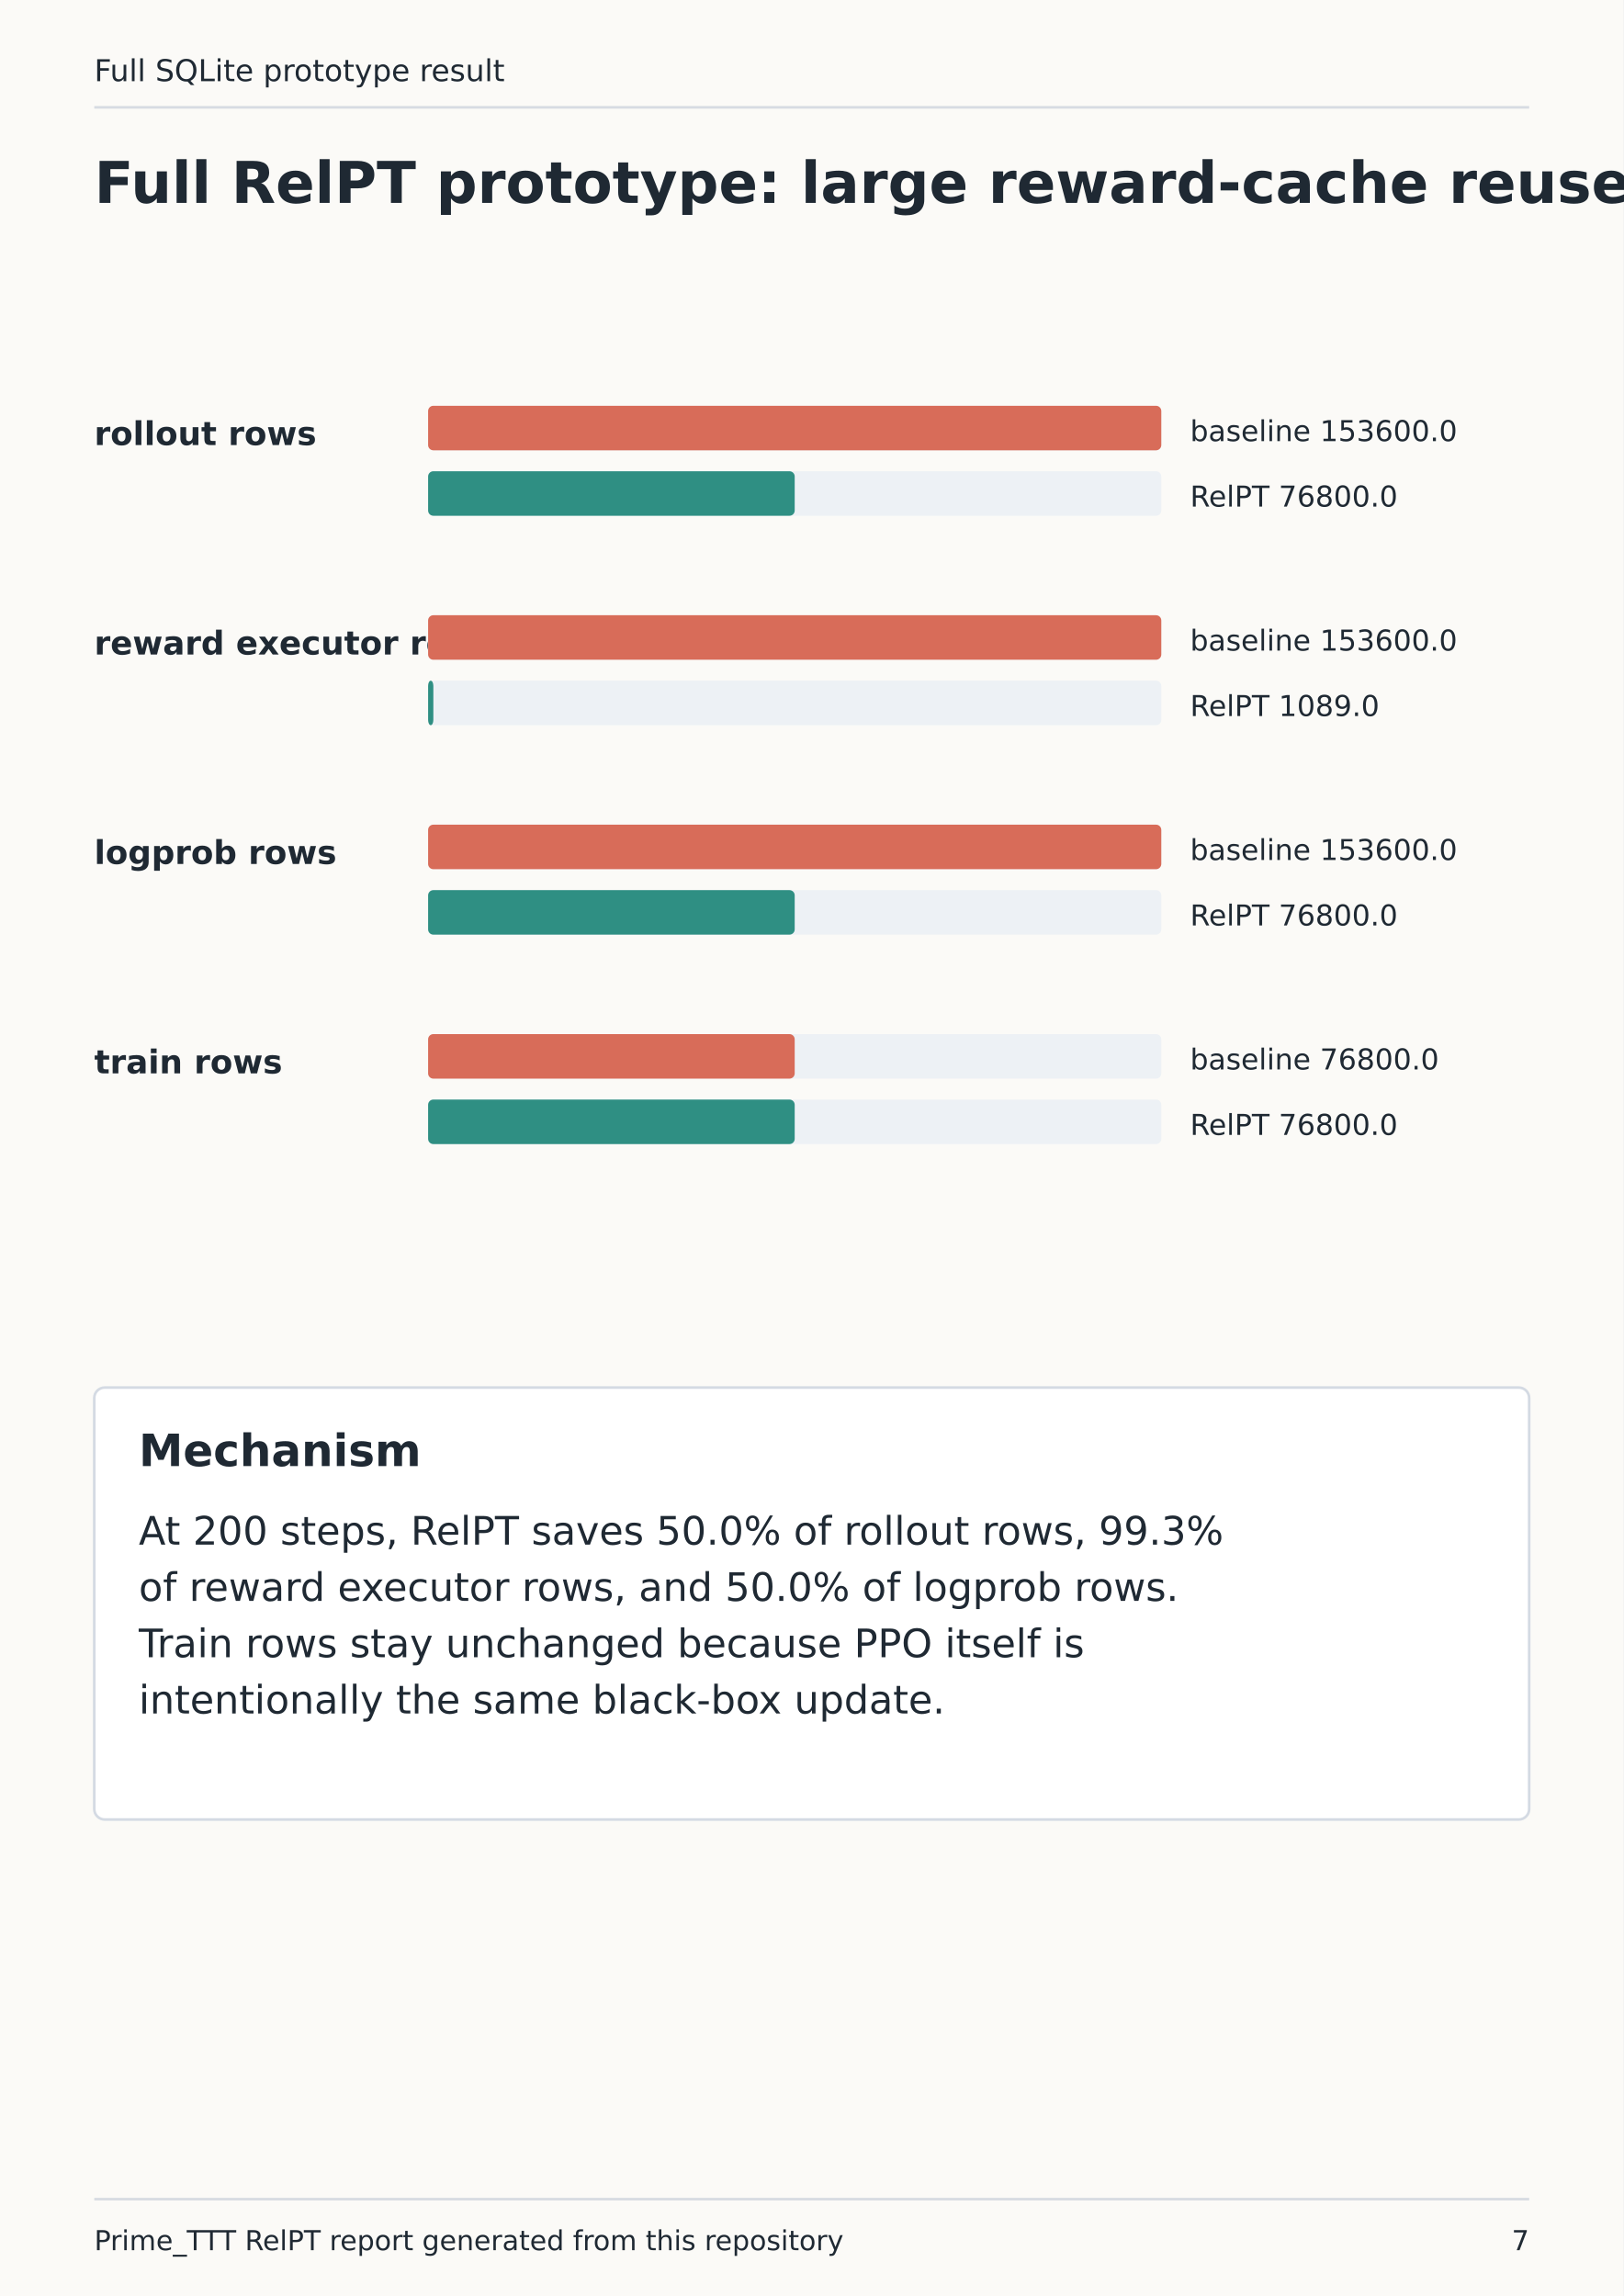
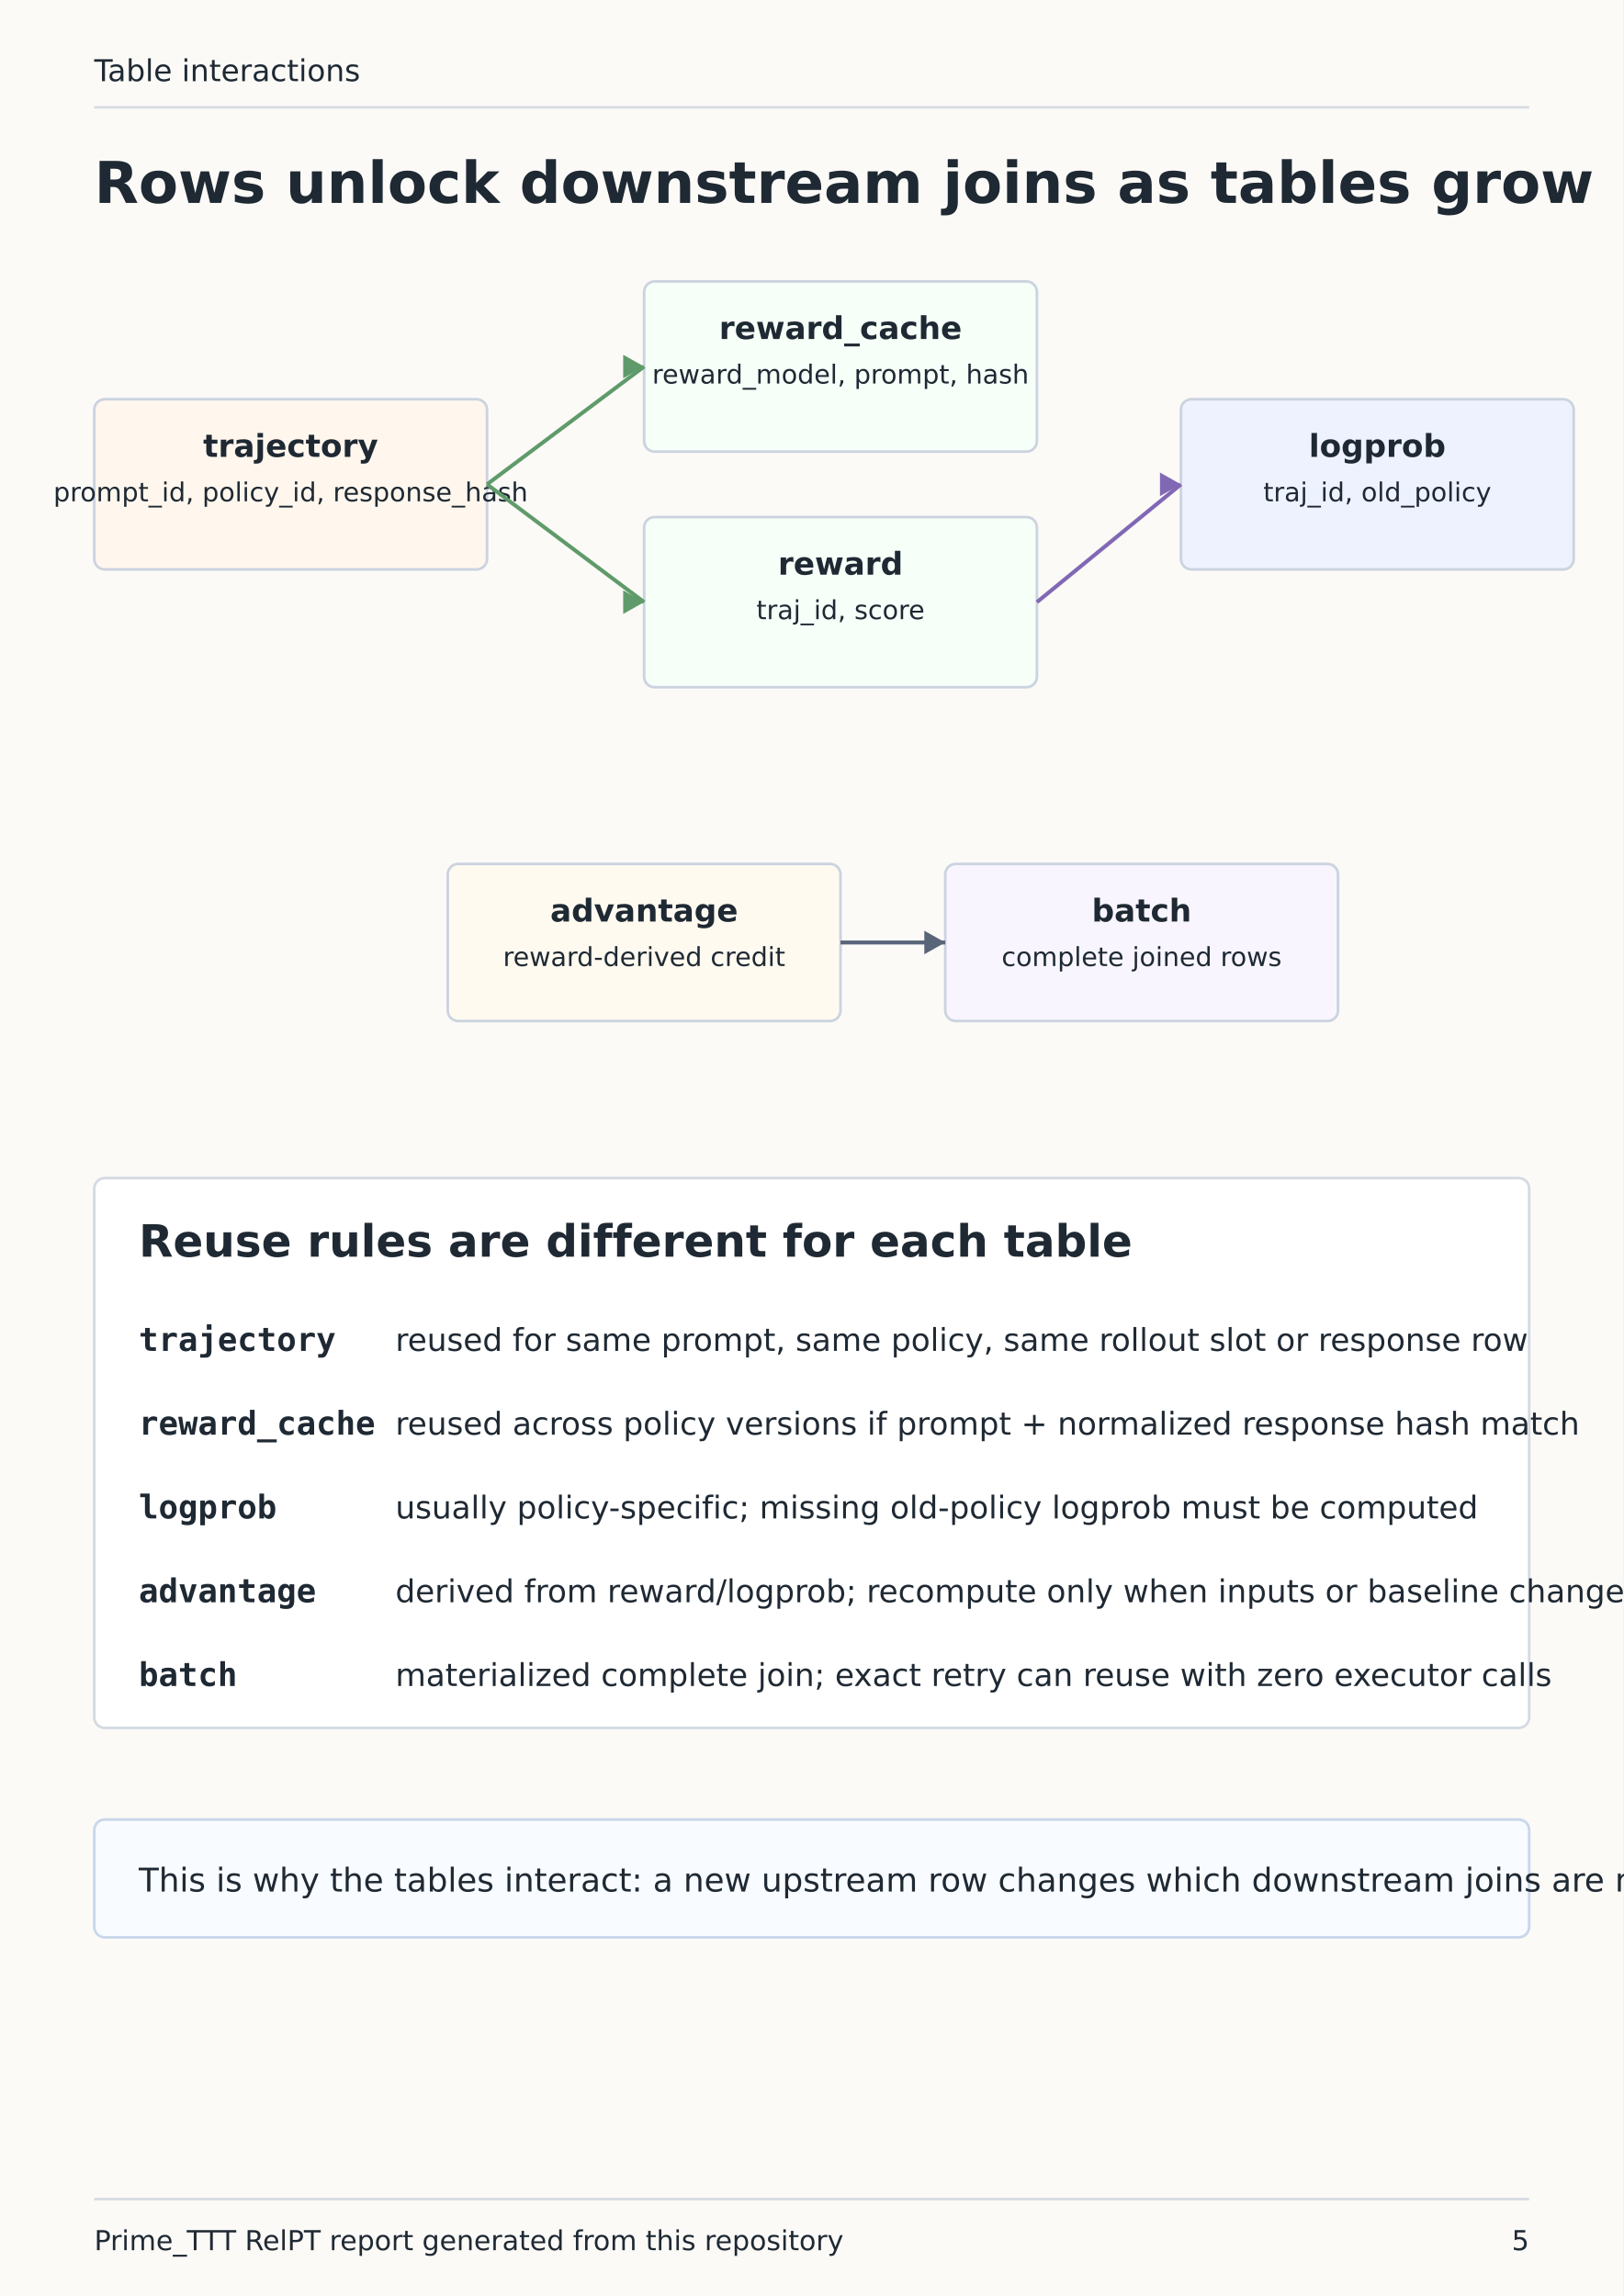
<svg xmlns="http://www.w3.org/2000/svg" width="1240" height="1754" viewBox="0 0 1240 1754">
  <rect width="100%" height="100%" fill="#fbfaf7" />
  <style>text{font-family:DejaVu Sans, Arial, sans-serif;fill:#1f2933}.muted{fill:#5f6978}.mono{font-family:DejaVu Sans Mono,monospace}</style>
-   <text x="72.0" y="62.0" font-size="23" font-weight="400" fill="#697386" text-anchor="start" class="">Full SQLite prototype result</text>
+   <text x="72.0" y="62.0" font-size="23" font-weight="400" fill="#697386" text-anchor="start" class="">Table interactions</text>
  <line x1="72.0" y1="82.0" x2="1168.0" y2="82.0" stroke="#d7dbe2" stroke-width="2" />
-   <text x="72.0" y="155.0" font-size="44" font-weight="700" fill="#1f2933" text-anchor="start" class="">Full RelPT prototype: large reward-cache reuse</text>
-   <text x="72.0" y="340.0" font-size="25" font-weight="700" fill="#1f2933" text-anchor="start" class="">rollout rows</text>
-   <rect x="327.0" y="310.0" width="560.0" height="34.0" rx="4" fill="#edf1f5" stroke="#edf1f5" stroke-width="0" />
-   <rect x="327.0" y="310.0" width="560.0" height="34.0" rx="4" fill="#d86c59" stroke="#d86c59" stroke-width="0" />
-   <text x="909.0" y="337.0" font-size="22" font-weight="400" fill="#5e6978" text-anchor="start" class="">baseline 153600.0</text>
-   <rect x="327.0" y="360.0" width="560.0" height="34.0" rx="4" fill="#edf1f5" stroke="#edf1f5" stroke-width="0" />
-   <rect x="327.0" y="360.0" width="280.0" height="34.0" rx="4" fill="#2f8f83" stroke="#2f8f83" stroke-width="0" />
-   <text x="909.0" y="387.0" font-size="22" font-weight="400" fill="#5e6978" text-anchor="start" class="">RelPT 76800.0</text>
-   <text x="72.0" y="500.0" font-size="25" font-weight="700" fill="#1f2933" text-anchor="start" class="">reward executor rows</text>
-   <rect x="327.0" y="470.0" width="560.0" height="34.0" rx="4" fill="#edf1f5" stroke="#edf1f5" stroke-width="0" />
-   <rect x="327.0" y="470.0" width="560.0" height="34.0" rx="4" fill="#d86c59" stroke="#d86c59" stroke-width="0" />
-   <text x="909.0" y="497.0" font-size="22" font-weight="400" fill="#5e6978" text-anchor="start" class="">baseline 153600.0</text>
-   <rect x="327.0" y="520.0" width="560.0" height="34.0" rx="4" fill="#edf1f5" stroke="#edf1f5" stroke-width="0" />
-   <rect x="327.0" y="520.0" width="4.0" height="34.0" rx="4" fill="#2f8f83" stroke="#2f8f83" stroke-width="0" />
-   <text x="909.0" y="547.0" font-size="22" font-weight="400" fill="#5e6978" text-anchor="start" class="">RelPT 1089.0</text>
-   <text x="72.0" y="660.0" font-size="25" font-weight="700" fill="#1f2933" text-anchor="start" class="">logprob rows</text>
-   <rect x="327.0" y="630.0" width="560.0" height="34.0" rx="4" fill="#edf1f5" stroke="#edf1f5" stroke-width="0" />
-   <rect x="327.0" y="630.0" width="560.0" height="34.0" rx="4" fill="#d86c59" stroke="#d86c59" stroke-width="0" />
-   <text x="909.0" y="657.0" font-size="22" font-weight="400" fill="#5e6978" text-anchor="start" class="">baseline 153600.0</text>
-   <rect x="327.0" y="680.0" width="560.0" height="34.0" rx="4" fill="#edf1f5" stroke="#edf1f5" stroke-width="0" />
-   <rect x="327.0" y="680.0" width="280.0" height="34.0" rx="4" fill="#2f8f83" stroke="#2f8f83" stroke-width="0" />
-   <text x="909.0" y="707.0" font-size="22" font-weight="400" fill="#5e6978" text-anchor="start" class="">RelPT 76800.0</text>
-   <text x="72.0" y="820.0" font-size="25" font-weight="700" fill="#1f2933" text-anchor="start" class="">train rows</text>
-   <rect x="327.0" y="790.0" width="560.0" height="34.0" rx="4" fill="#edf1f5" stroke="#edf1f5" stroke-width="0" />
-   <rect x="327.0" y="790.0" width="280.0" height="34.0" rx="4" fill="#d86c59" stroke="#d86c59" stroke-width="0" />
-   <text x="909.0" y="817.0" font-size="22" font-weight="400" fill="#5e6978" text-anchor="start" class="">baseline 76800.0</text>
-   <rect x="327.0" y="840.0" width="560.0" height="34.0" rx="4" fill="#edf1f5" stroke="#edf1f5" stroke-width="0" />
-   <rect x="327.0" y="840.0" width="280.0" height="34.0" rx="4" fill="#2f8f83" stroke="#2f8f83" stroke-width="0" />
-   <text x="909.0" y="867.0" font-size="22" font-weight="400" fill="#5e6978" text-anchor="start" class="">RelPT 76800.0</text>
-   <rect x="72.0" y="1060.0" width="1096.0" height="330.0" rx="8" fill="#ffffff" stroke="#d4dae3" stroke-width="2" />
-   <text x="106.0" y="1120.0" font-size="34" font-weight="700" fill="#1f2933" text-anchor="start" class="">Mechanism</text>
-   <text x="106.0" y="1180.0" font-size="30" font-weight="400" fill="#1f2933" text-anchor="start" class="">At 200 steps, RelPT saves 50.0% of rollout rows, 99.3%</text>
-   <text x="106.0" y="1223.0" font-size="30" font-weight="400" fill="#1f2933" text-anchor="start" class="">of reward executor rows, and 50.0% of logprob rows.</text>
-   <text x="106.0" y="1266.0" font-size="30" font-weight="400" fill="#1f2933" text-anchor="start" class="">Train rows stay unchanged because PPO itself is</text>
-   <text x="106.0" y="1309.0" font-size="30" font-weight="400" fill="#1f2933" text-anchor="start" class="">intentionally the same black-box update.</text>
+   <text x="72.0" y="155.0" font-size="44" font-weight="700" fill="#1f2933" text-anchor="start" class="">Rows unlock downstream joins as tables grow</text>
+   <rect x="72.0" y="305.0" width="300.0" height="130.0" rx="8" fill="#fff7ed" stroke="#cbd3df" stroke-width="2" />
+   <text x="222.0" y="349.0" font-size="24" font-weight="700" fill="#1f2933" text-anchor="middle" class="">trajectory</text>
+   <text x="222.0" y="383.0" font-size="20" font-weight="400" fill="#697386" text-anchor="middle" class="">prompt_id, policy_id, response_hash</text>
+   <rect x="492.0" y="215.0" width="300.0" height="130.0" rx="8" fill="#f6fff8" stroke="#cbd3df" stroke-width="2" />
+   <text x="642.0" y="259.0" font-size="24" font-weight="700" fill="#1f2933" text-anchor="middle" class="">reward_cache</text>
+   <text x="642.0" y="293.0" font-size="20" font-weight="400" fill="#697386" text-anchor="middle" class="">reward_model, prompt, hash</text>
+   <rect x="492.0" y="395.0" width="300.0" height="130.0" rx="8" fill="#f6fff8" stroke="#cbd3df" stroke-width="2" />
+   <text x="642.0" y="439.0" font-size="24" font-weight="700" fill="#1f2933" text-anchor="middle" class="">reward</text>
+   <text x="642.0" y="473.0" font-size="20" font-weight="400" fill="#697386" text-anchor="middle" class="">traj_id, score</text>
+   <rect x="902.0" y="305.0" width="300.0" height="130.0" rx="8" fill="#eef2ff" stroke="#cbd3df" stroke-width="2" />
+   <text x="1052.0" y="349.0" font-size="24" font-weight="700" fill="#1f2933" text-anchor="middle" class="">logprob</text>
+   <text x="1052.0" y="383.0" font-size="20" font-weight="400" fill="#697386" text-anchor="middle" class="">traj_id, old_policy</text>
+   <line x1="372.0" y1="370.0" x2="492.0" y2="280.0" stroke="#5f9b6a" stroke-width="3" />
+   <path d="M492.0,280.0 l-16,-9 l0,18 z" fill="#5f9b6a" />
+   <line x1="372.0" y1="370.0" x2="492.0" y2="460.0" stroke="#5f9b6a" stroke-width="3" />
+   <path d="M492.0,460.0 l-16,-9 l0,18 z" fill="#5f9b6a" />
+   <line x1="792.0" y1="460.0" x2="902.0" y2="370.0" stroke="#8068b5" stroke-width="3" />
+   <path d="M902.0,370.0 l-16,-9 l0,18 z" fill="#8068b5" />
+   <rect x="342.0" y="660.0" width="300.0" height="120.0" rx="8" fill="#fffaf0" stroke="#cbd3df" stroke-width="2" />
+   <text x="492.0" y="704.0" font-size="24" font-weight="700" fill="#1f2933" text-anchor="middle" class="">advantage</text>
+   <text x="492.0" y="738.0" font-size="20" font-weight="400" fill="#697386" text-anchor="middle" class="">reward-derived credit</text>
+   <rect x="722.0" y="660.0" width="300.0" height="120.0" rx="8" fill="#f8f5ff" stroke="#cbd3df" stroke-width="2" />
+   <text x="872.0" y="704.0" font-size="24" font-weight="700" fill="#1f2933" text-anchor="middle" class="">batch</text>
+   <text x="872.0" y="738.0" font-size="20" font-weight="400" fill="#697386" text-anchor="middle" class="">complete joined rows</text>
+   <line x1="642.0" y1="720.0" x2="722.0" y2="720.0" stroke="#596579" stroke-width="3" />
+   <path d="M722.0,720.0 l-16,-9 l0,18 z" fill="#596579" />
+   <rect x="72.0" y="900.0" width="1096.0" height="420.0" rx="8" fill="#ffffff" stroke="#d4dae3" stroke-width="2" />
+   <text x="106.0" y="960.0" font-size="34" font-weight="700" fill="#1f2933" text-anchor="start" class="">Reuse rules are different for each table</text>
+   <text x="106.0" y="1032.0" font-size="25" font-weight="700" fill="#1f2933" text-anchor="start" class="mono">trajectory</text>
+   <text x="302.0" y="1032.0" font-size="24" font-weight="400" fill="#4b5563" text-anchor="start" class="">reused for same prompt, same policy, same rollout slot or response row</text>
+   <text x="106.0" y="1096.0" font-size="25" font-weight="700" fill="#1f2933" text-anchor="start" class="mono">reward_cache</text>
+   <text x="302.0" y="1096.0" font-size="24" font-weight="400" fill="#4b5563" text-anchor="start" class="">reused across policy versions if prompt + normalized response hash match</text>
+   <text x="106.0" y="1160.0" font-size="25" font-weight="700" fill="#1f2933" text-anchor="start" class="mono">logprob</text>
+   <text x="302.0" y="1160.0" font-size="24" font-weight="400" fill="#4b5563" text-anchor="start" class="">usually policy-specific; missing old-policy logprob must be computed</text>
+   <text x="106.0" y="1224.0" font-size="25" font-weight="700" fill="#1f2933" text-anchor="start" class="mono">advantage</text>
+   <text x="302.0" y="1224.0" font-size="24" font-weight="400" fill="#4b5563" text-anchor="start" class="">derived from reward/logprob; recompute only when inputs or baseline change</text>
+   <text x="106.0" y="1288.0" font-size="25" font-weight="700" fill="#1f2933" text-anchor="start" class="mono">batch</text>
+   <text x="302.0" y="1288.0" font-size="24" font-weight="400" fill="#4b5563" text-anchor="start" class="">materialized complete join; exact retry can reuse with zero executor calls</text>
+   <rect x="72.0" y="1390.0" width="1096.0" height="90.0" rx="8" fill="#f8fbff" stroke="#c8d7ea" stroke-width="2" />
+   <text x="106.0" y="1445.0" font-size="25" font-weight="400" fill="#1f2933" text-anchor="start" class="">This is why the tables interact: a new upstream row changes which downstream joins are now complete.</text>
  <line x1="72.0" y1="1680.0" x2="1168.0" y2="1680.0" stroke="#d7dbe2" stroke-width="2" />
  <text x="72.0" y="1719.0" font-size="21" font-weight="400" fill="#697386" text-anchor="start" class="">Prime_TTT RelPT report generated from this repository</text>
-   <text x="1168.0" y="1719.0" font-size="21" font-weight="400" fill="#697386" text-anchor="end" class="">7</text>
+   <text x="1168.0" y="1719.0" font-size="21" font-weight="400" fill="#697386" text-anchor="end" class="">5</text>
</svg>
